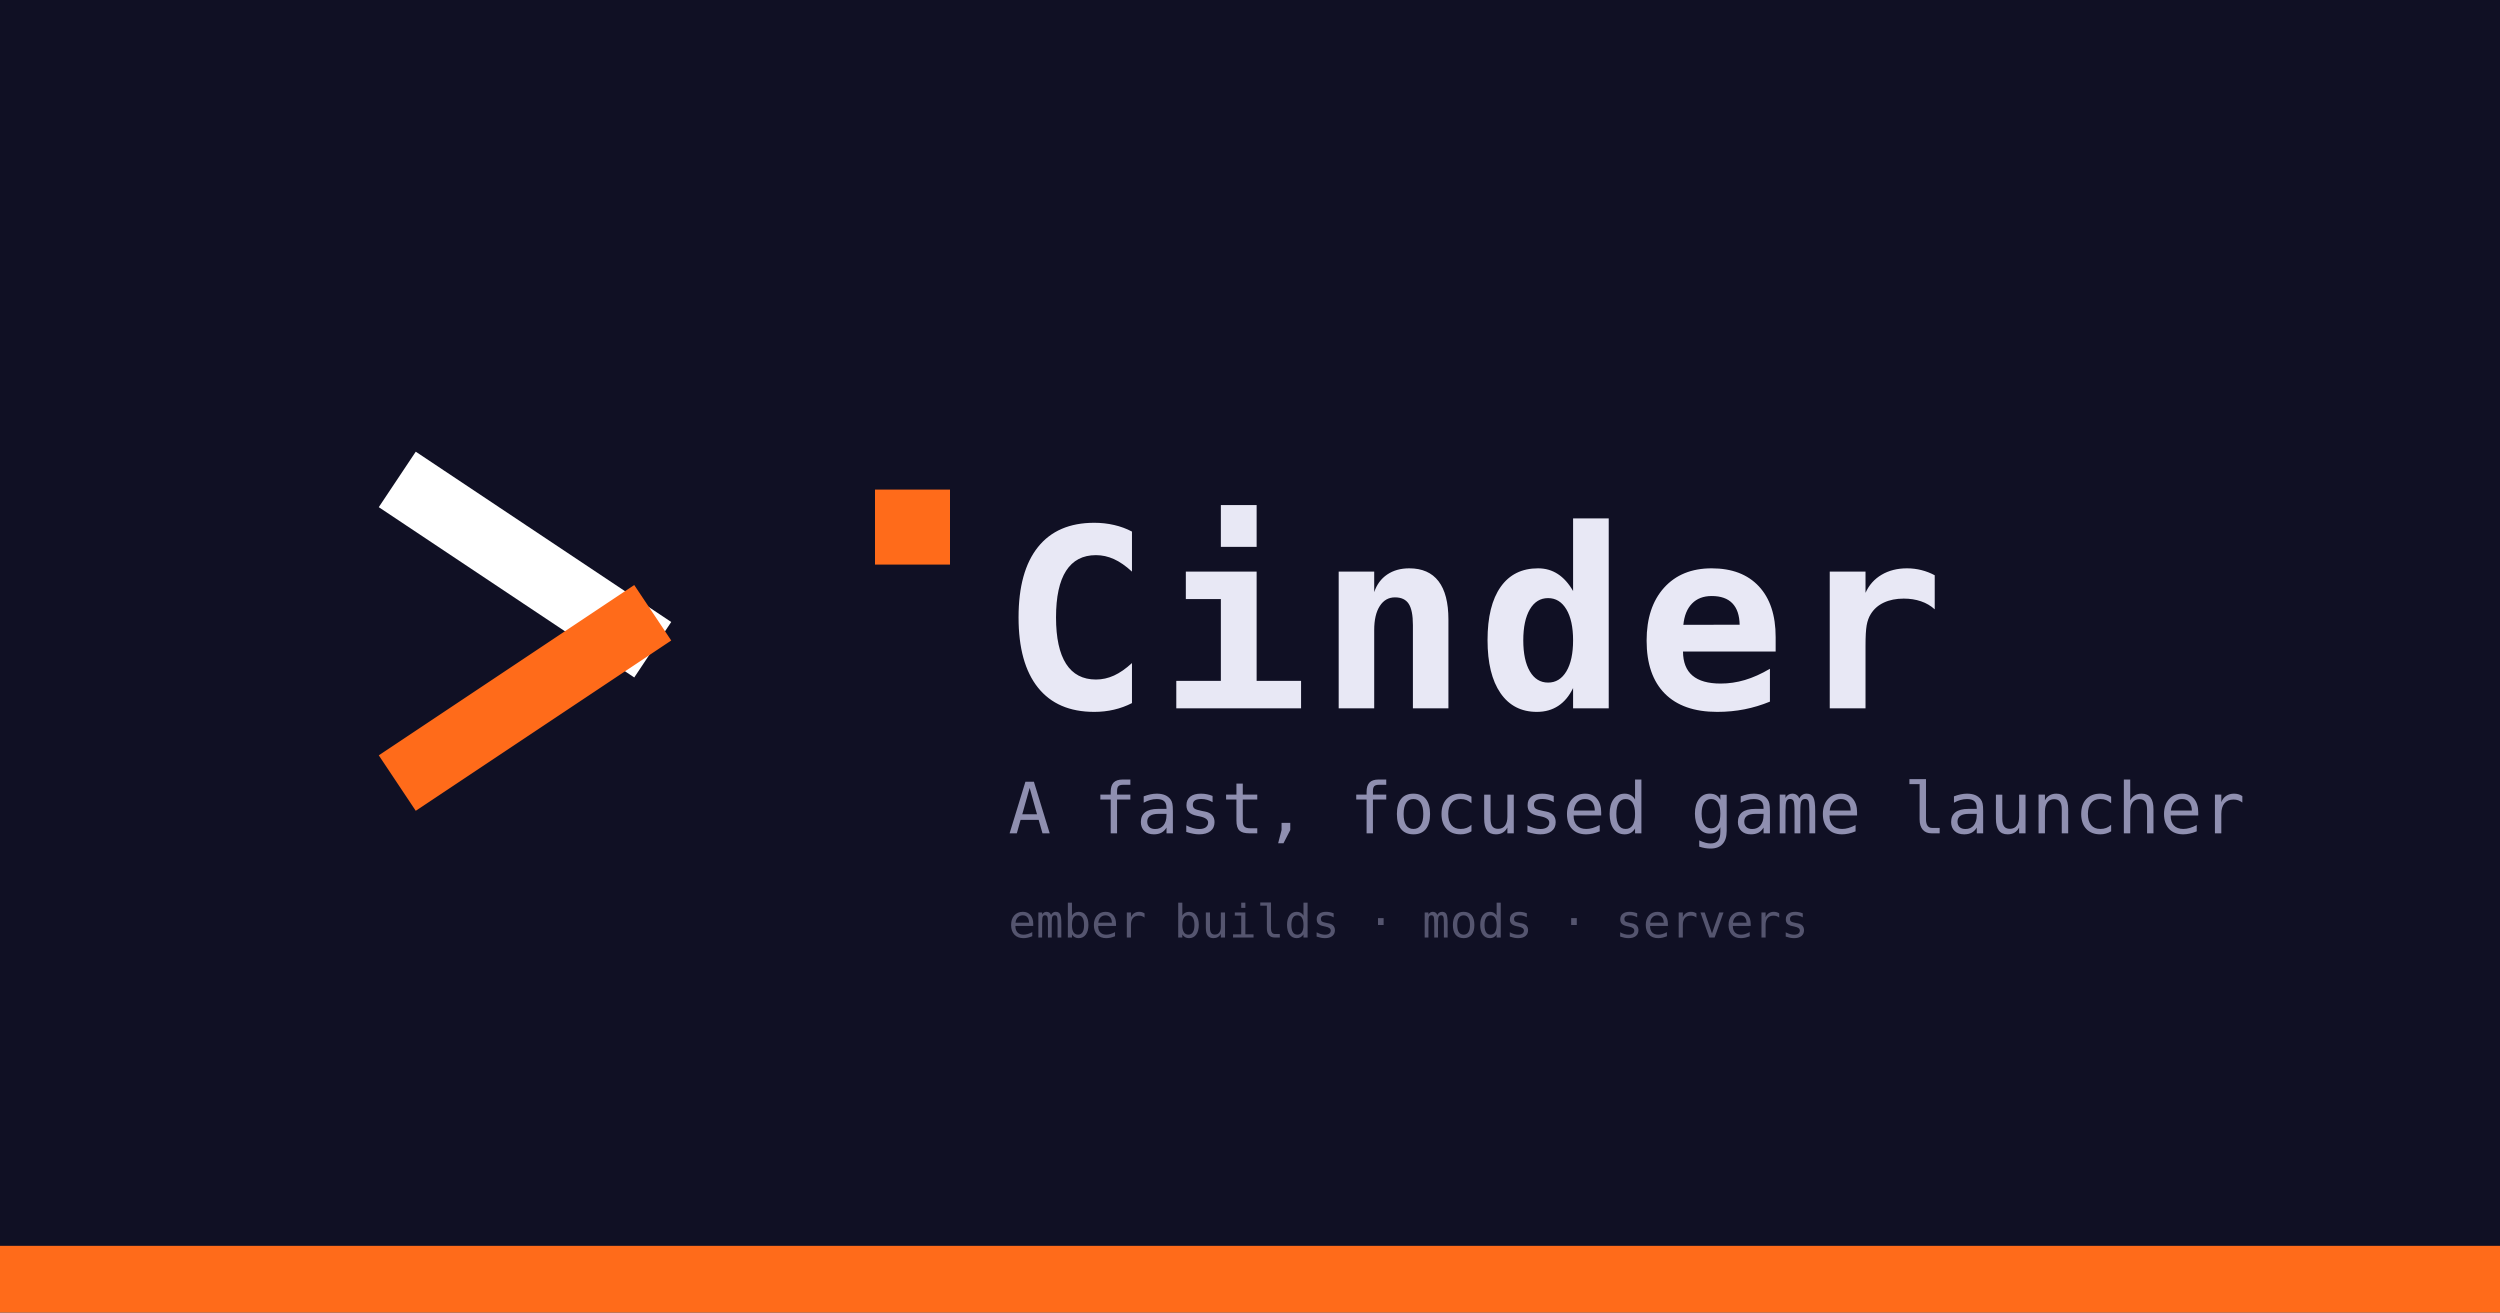
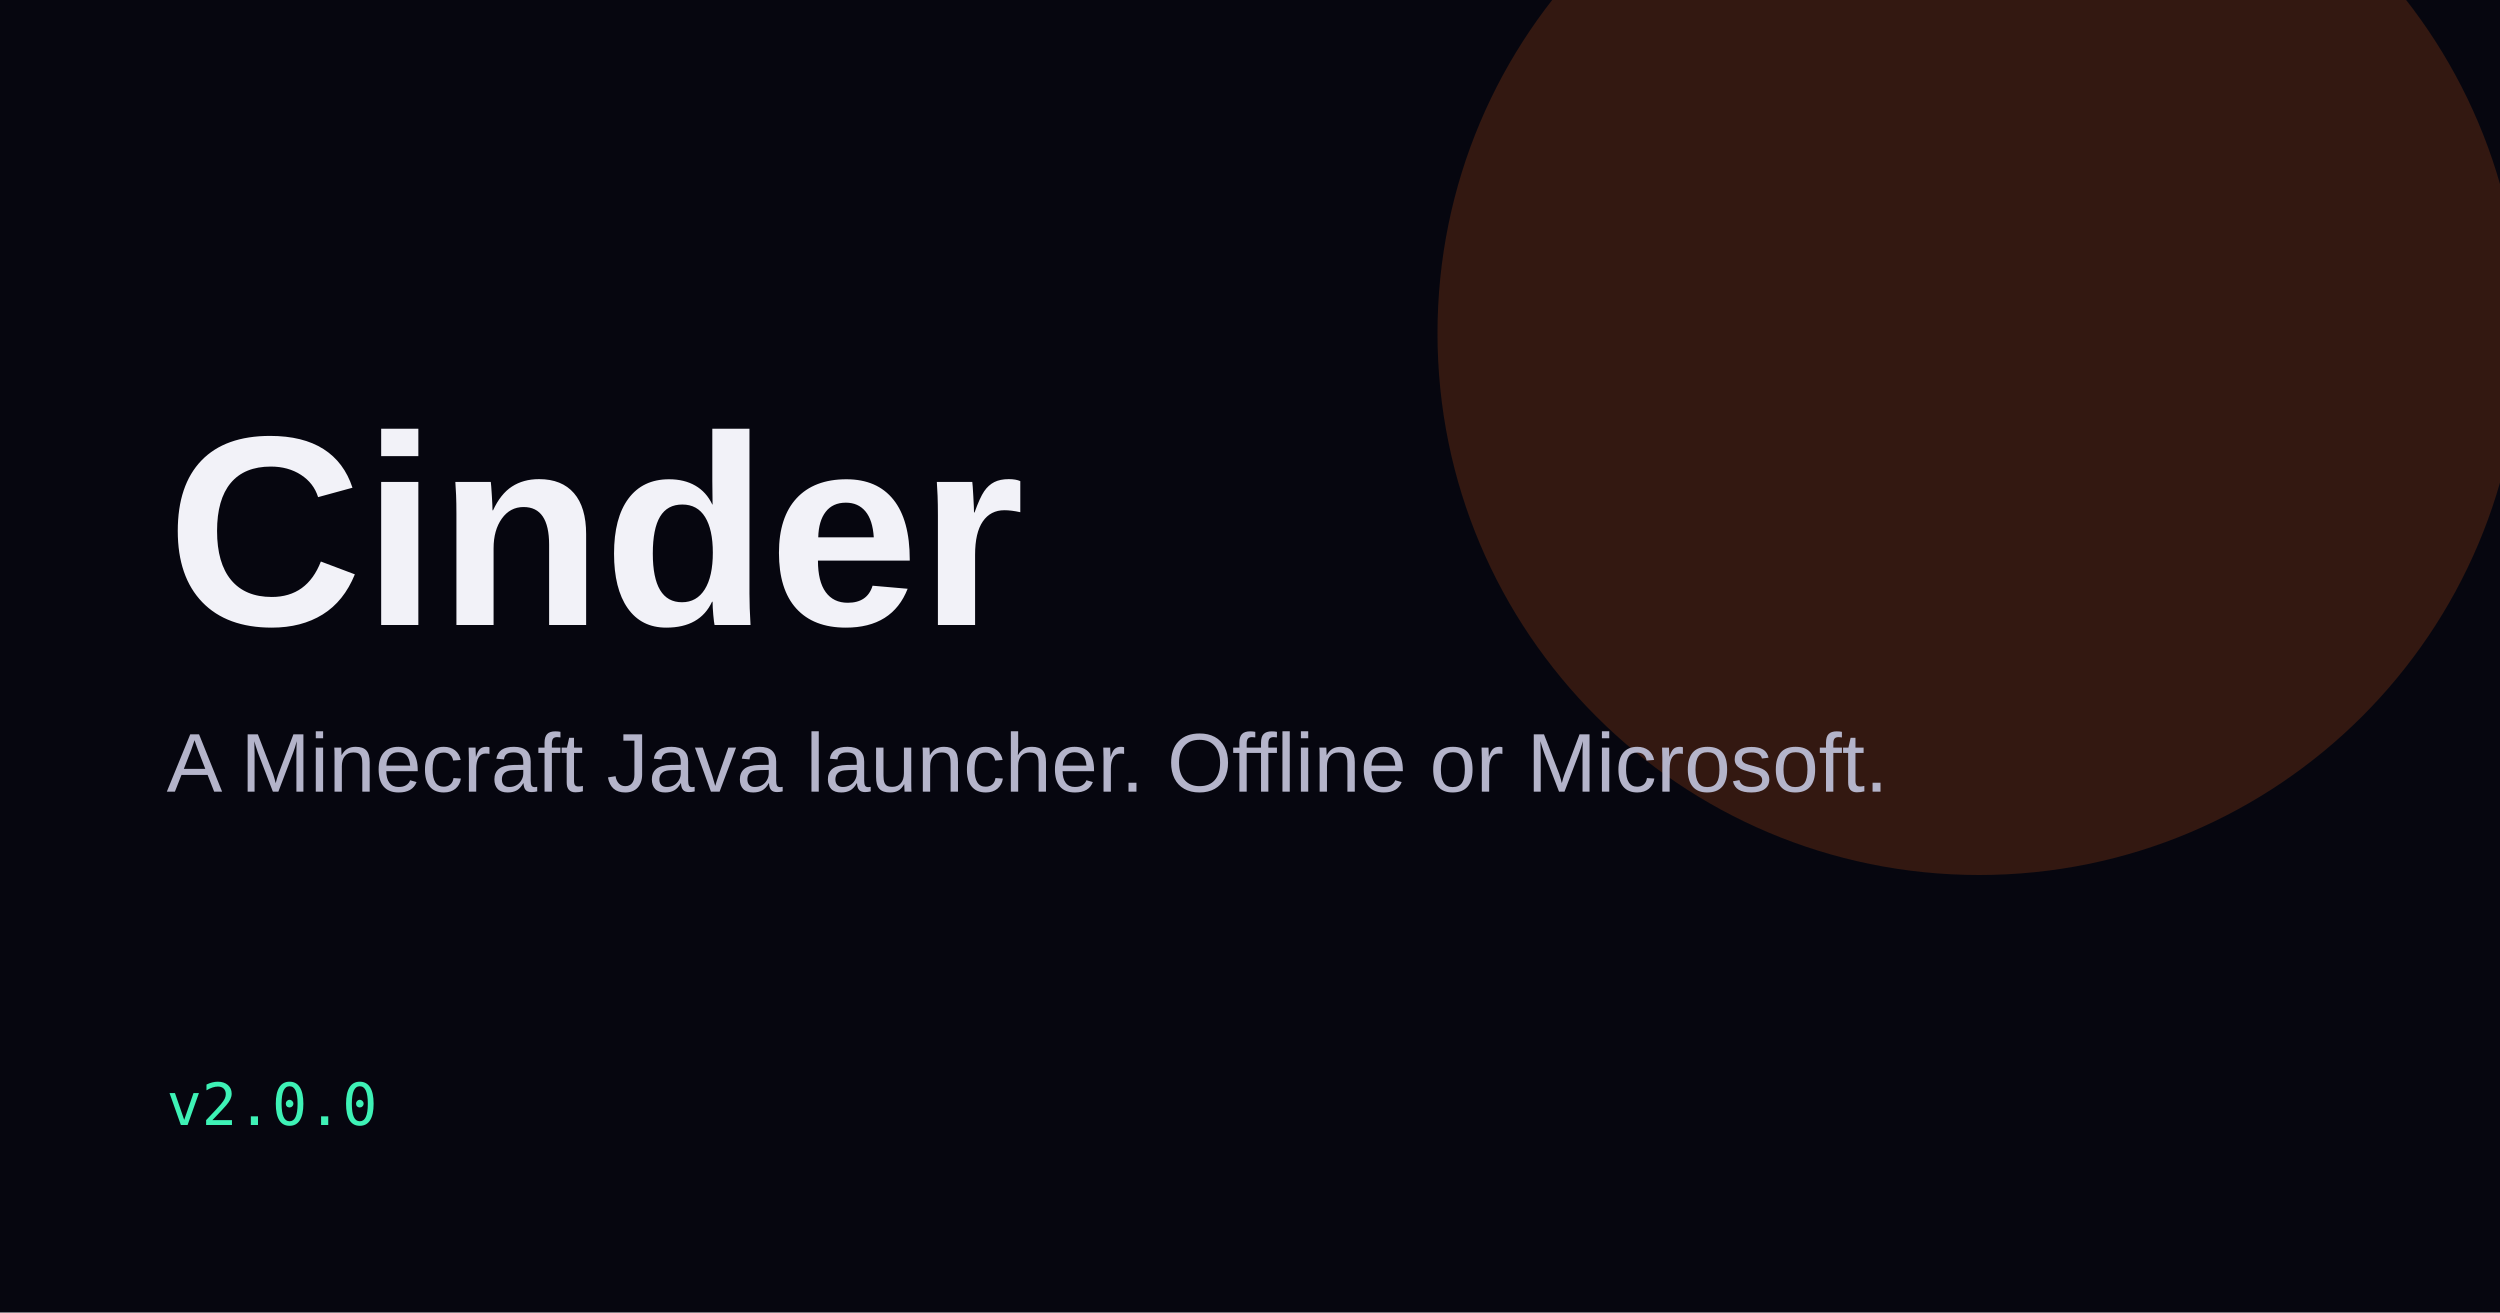
- <svg xmlns="http://www.w3.org/2000/svg" viewBox="0 0 1200 630" role="img">
-   <rect x="0" y="0" width="1200" height="630" fill="#101024" />
-   <rect x="0" y="598" width="1200" height="32" fill="#FF6B1A" />
-   <g transform="translate(140,175) scale(4)">
-     <polyline points="16,16 40,32" fill="none" stroke="#FFFFFF" stroke-width="8" stroke-linecap="square" />
-     <polyline points="40,32 16,48" fill="none" stroke="#FF6B1A" stroke-width="8" stroke-linecap="square" />
-   </g>
-   <rect x="420" y="235" width="36" height="36" fill="#FF6B1A" />
-   <g font-family="monospace">
-     <text x="480" y="340" font-size="120" font-weight="bold" letter-spacing="4" fill="#E8E8F5">Cinder</text>
-     <text x="484" y="400" font-size="34" fill="#8F8FB0">A fast, focused game launcher</text>
-     <text x="484" y="450" font-size="22" fill="#55556F">ember builds · mods · servers</text>
-   </g>
+ <svg xmlns="http://www.w3.org/2000/svg" viewBox="0 0 1200 630" width="1200" height="630">
+   <rect width="1200" height="630" fill="#06060F" />
+   <circle cx="950" cy="160" r="260" fill="#FF6B1A" opacity=".18" />
+   <text x="80" y="300" font-family="Space Grotesk,Arial,sans-serif" font-weight="700" font-size="130" fill="#F2F2F8">Cinder</text>
+   <text x="80" y="380" font-family="Space Grotesk,Arial,sans-serif" font-size="40" fill="#B4B4CA">A Minecraft Java launcher. Offline or Microsoft.</text>
+   <text x="80" y="540" font-family="JetBrains Mono,monospace" font-size="28" fill="#3EF2B6">v2.0.0</text>
</svg>
